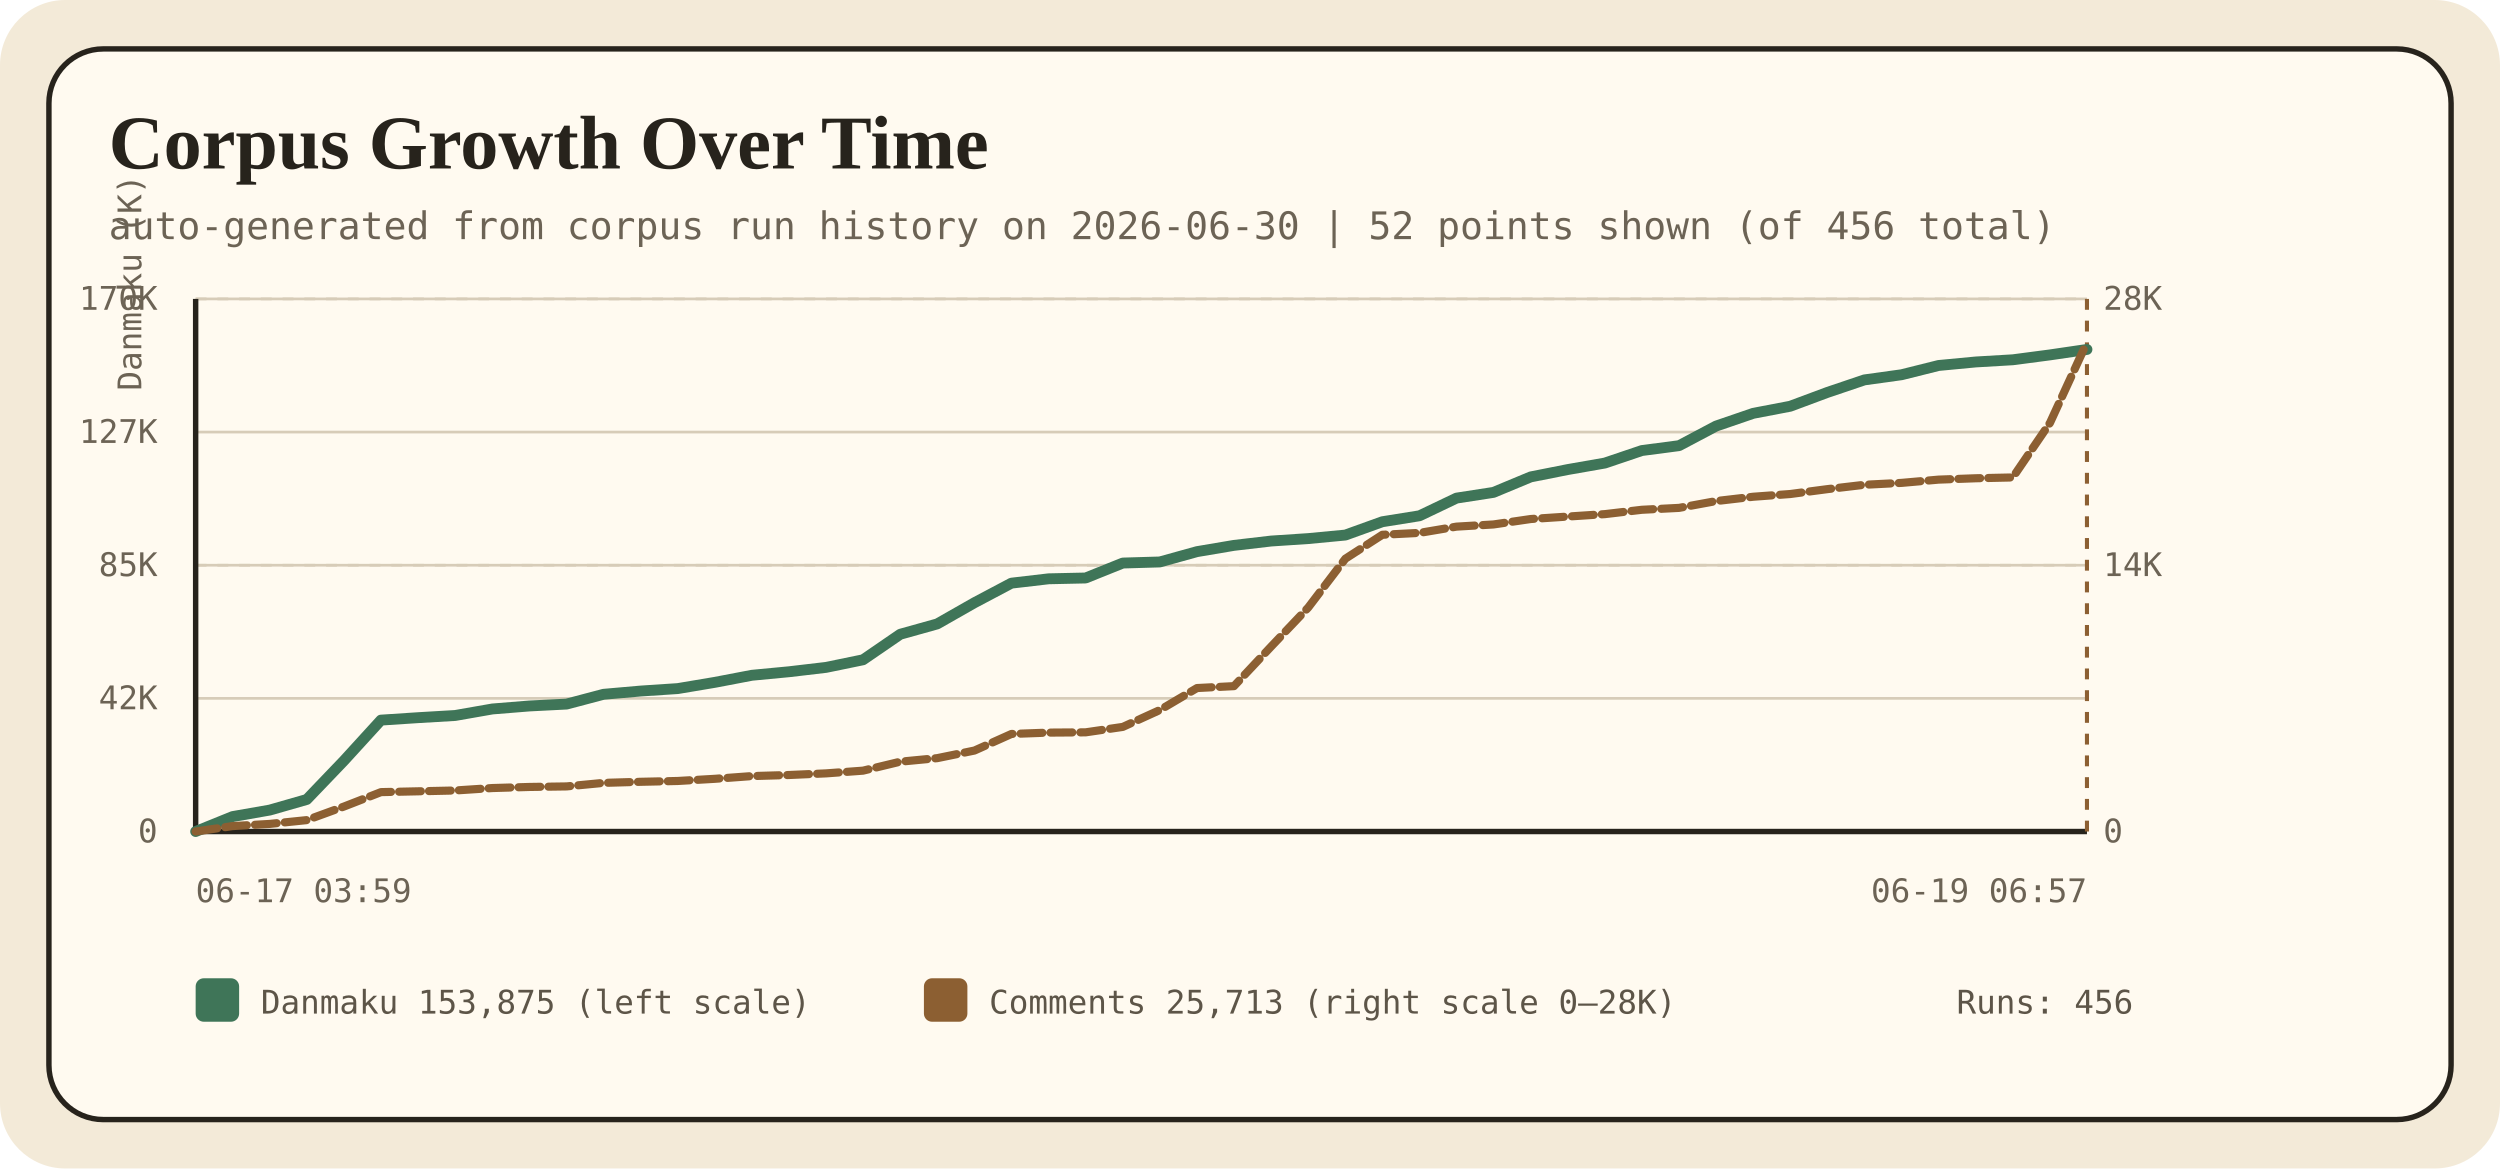
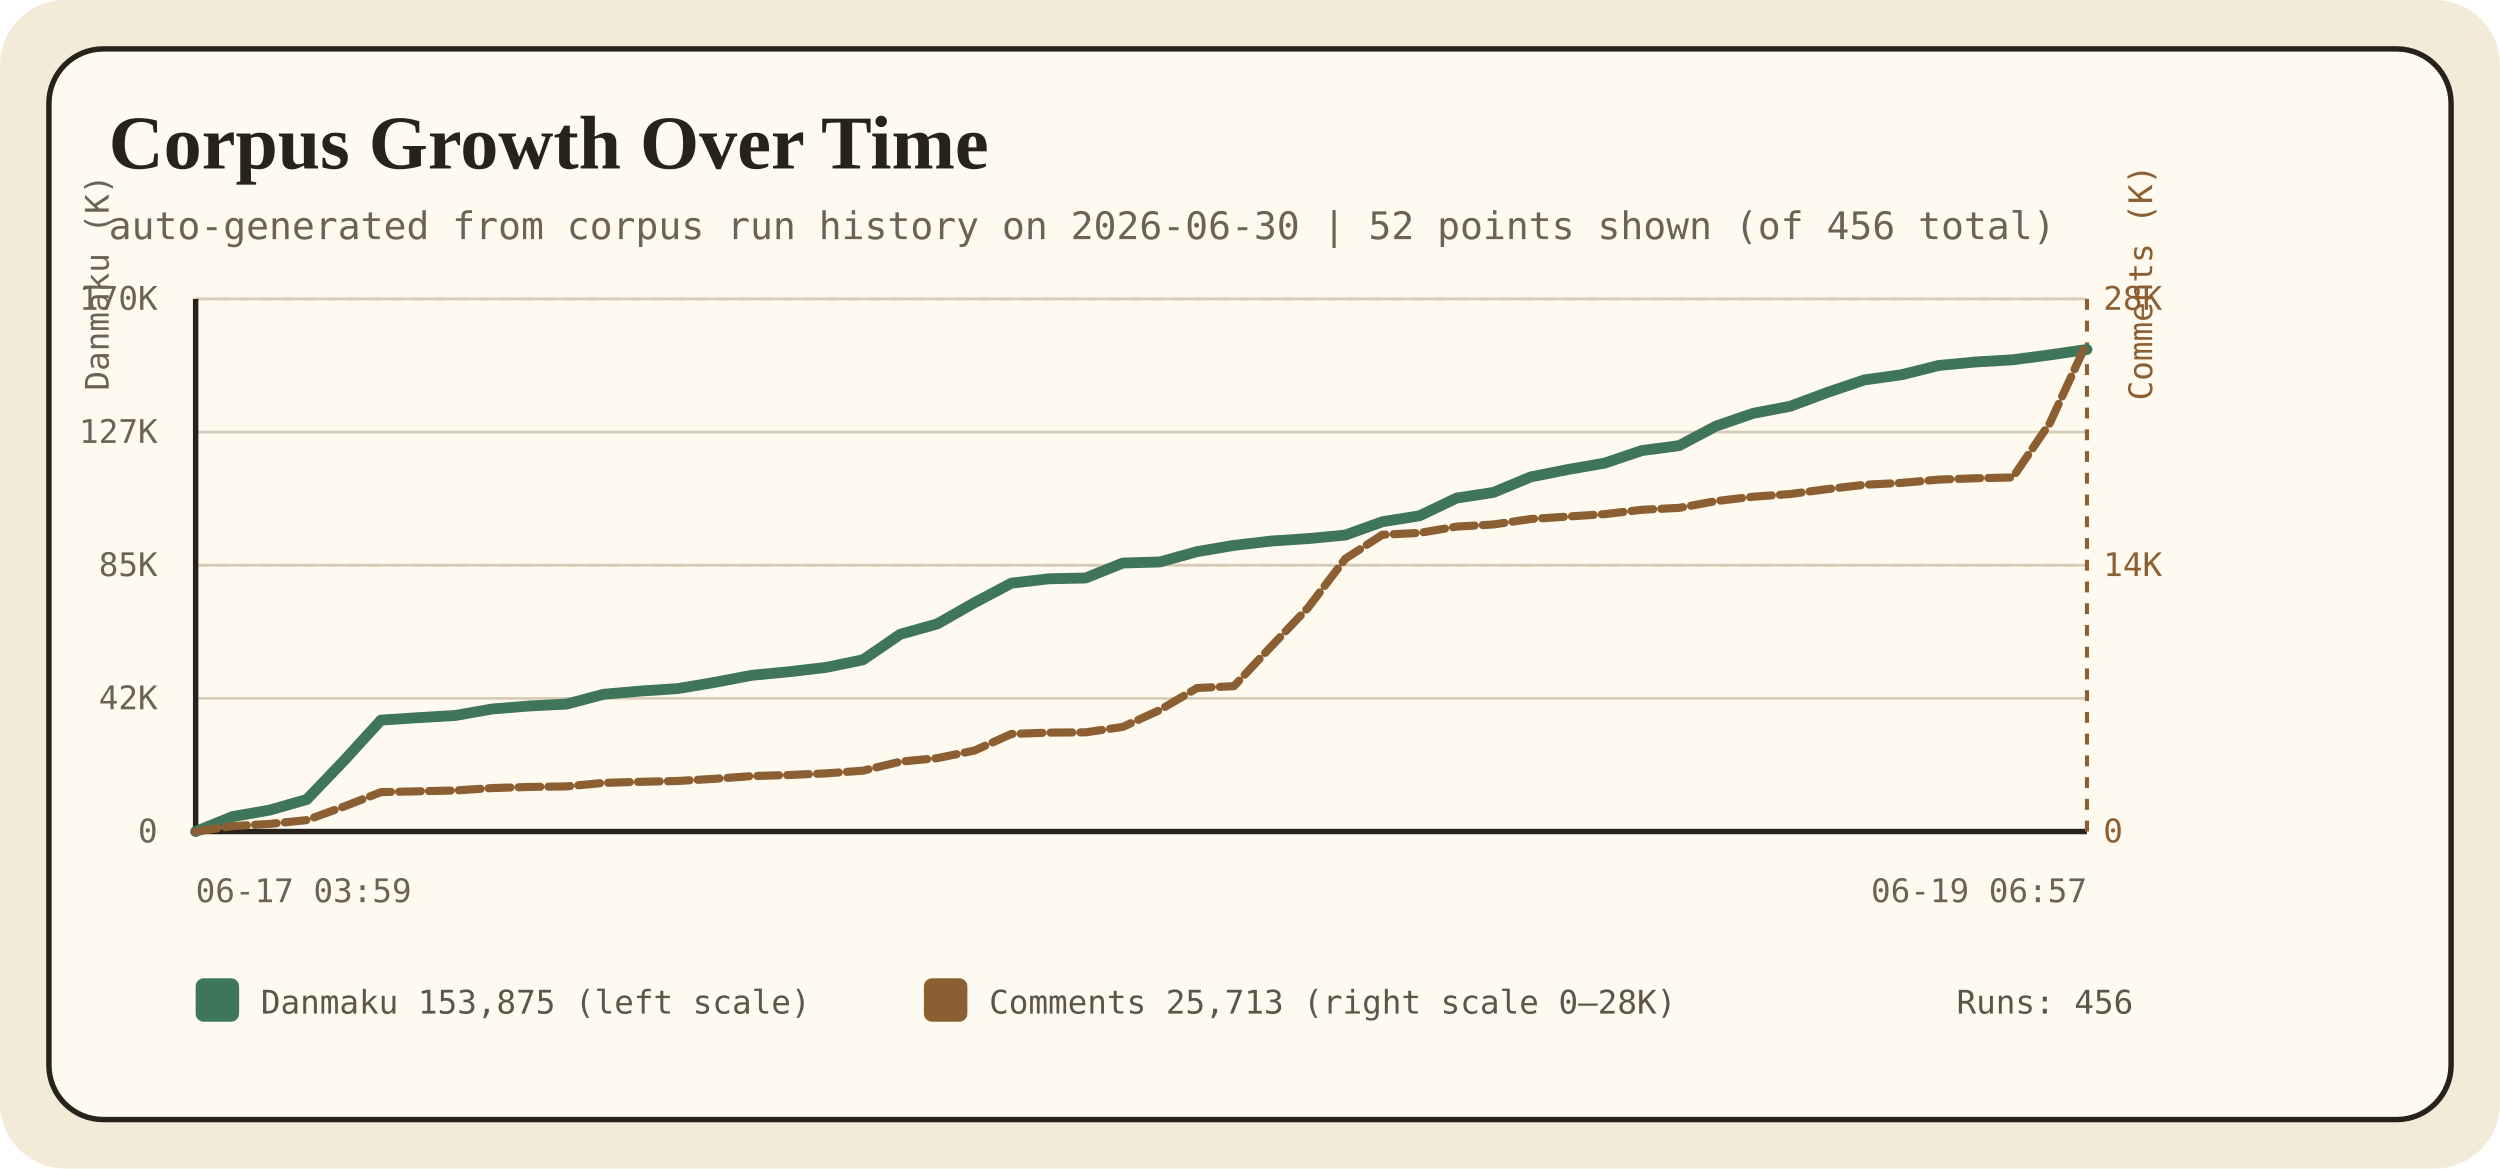
<svg xmlns="http://www.w3.org/2000/svg" width="920" height="430" viewBox="0 0 920 430" role="img" aria-labelledby="timeline-title timeline-desc">
  <style>
    .bg { fill: #f3ead8; }
    .panel { fill: #fffaf0; stroke: #27231c; stroke-width: 2; }
    .title { font: 700 28px Georgia, 'Times New Roman', serif; fill: #27231c; }
    .sub { font: 14px ui-monospace, SFMono-Regular, Consolas, monospace; fill: #6c6355; }
    .axis { font: 12px ui-monospace, SFMono-Regular, Consolas, monospace; fill: #6c6355; }
    .axis-right { font: 12px ui-monospace, SFMono-Regular, Consolas, monospace; fill: #8c5f32; }
    .label { font: 13px ui-monospace, SFMono-Regular, Consolas, monospace; fill: #5d5548; }
    .legend-text { font: 12px ui-monospace, SFMono-Regular, Consolas, monospace; fill: #5d5548; }
  </style>
  <rect class="bg" width="920" height="430" rx="24" />
  <rect class="panel" x="18" y="18" width="884" height="394" rx="20" />
  <text x="40" y="62" class="title">Corpus Growth Over Time</text>
  <text x="40" y="88" class="sub">auto-generated from corpus run history on 2026-06-30 | 52 points shown (of 456 total)</text>
  <g>
+     <line x1="72" y1="306.0" x2="768" y2="306.0" stroke="#d7ccb8" stroke-width="1" stroke-dasharray="4,4" />
+     <text x="774" y="310.0" class="axis-right" text-anchor="start">0</text>
+     <line x1="72" y1="208.0" x2="768" y2="208.0" stroke="#d7ccb8" stroke-width="1" stroke-dasharray="4,4" />
+     <text x="774" y="212.0" class="axis-right" text-anchor="start">14K</text>
+     <line x1="72" y1="110.0" x2="768" y2="110.0" stroke="#d7ccb8" stroke-width="1" stroke-dasharray="4,4" />
+     <text x="774" y="114.0" class="axis-right" text-anchor="start">28K</text>
    <line x1="72" y1="306.0" x2="768" y2="306.0" stroke="#d7ccb8" stroke-width="1" />
    <text x="58" y="310.0" class="axis" text-anchor="end">0</text>
    <line x1="72" y1="257.0" x2="768" y2="257.0" stroke="#d7ccb8" stroke-width="1" />
    <text x="58" y="261.0" class="axis" text-anchor="end">42K</text>
    <line x1="72" y1="208.0" x2="768" y2="208.0" stroke="#d7ccb8" stroke-width="1" />
    <text x="58" y="212.0" class="axis" text-anchor="end">85K</text>
    <line x1="72" y1="159.0" x2="768" y2="159.0" stroke="#d7ccb8" stroke-width="1" />
    <text x="58" y="163.0" class="axis" text-anchor="end">127K</text>
    <line x1="72" y1="110.0" x2="768" y2="110.0" stroke="#d7ccb8" stroke-width="1" />
    <text x="58" y="114.0" class="axis" text-anchor="end">170K</text>
-     <line x1="72" y1="306.0" x2="768" y2="306.0" stroke="#d7ccb8" stroke-width="1" stroke-dasharray="4,4" />
-     <text x="774" y="310.0" class="axis" text-anchor="start">0</text>
-     <line x1="72" y1="208.0" x2="768" y2="208.0" stroke="#d7ccb8" stroke-width="1" stroke-dasharray="4,4" />
-     <text x="774" y="212.0" class="axis" text-anchor="start">14K</text>
-     <line x1="72" y1="110.0" x2="768" y2="110.0" stroke="#d7ccb8" stroke-width="1" stroke-dasharray="4,4" />
-     <text x="774" y="114.0" class="axis" text-anchor="start">28K</text>
    <line x1="72" y1="306" x2="768" y2="306" stroke="#27231c" stroke-width="2" />
    <line x1="72" y1="110" x2="72" y2="306" stroke="#27231c" stroke-width="2" />
    <line x1="768" y1="110" x2="768" y2="306" stroke="#8c5f32" stroke-width="1.5" stroke-dasharray="4,4" />
    <polyline points="72.0,306.0 85.6,300.5 99.3,298.1 112.9,294.2 126.6,279.9 140.2,265.0 153.9,264.1 167.5,263.3 181.2,260.9 194.8,259.8 208.5,259.1 222.1,255.5 235.8,254.3 249.4,253.4 263.1,251.1 276.7,248.5 290.4,247.2 304.0,245.6 317.6,242.8 331.3,233.4 344.9,229.6 358.6,221.8 372.2,214.6 385.9,213.0 399.5,212.7 413.2,207.2 426.8,206.8 440.5,203.0 454.1,200.7 467.8,199.1 481.4,198.2 495.1,196.9 508.7,192.0 522.4,189.8 536.0,183.3 549.6,181.2 563.3,175.5 576.9,172.8 590.6,170.4 604.2,165.8 617.9,164.0 631.5,156.8 645.2,152.1 658.8,149.5 672.5,144.4 686.1,139.8 699.8,137.9 713.4,134.5 727.1,133.2 740.7,132.4 754.4,130.6 768.0,128.6" fill="none" stroke="#3f7558" stroke-width="4" stroke-linecap="round" stroke-linejoin="round" />
    <polyline points="72.0,306.0 85.6,304.0 99.3,303.2 112.9,301.8 126.6,296.8 140.2,291.5 153.9,291.2 167.5,290.9 181.2,290.0 194.8,289.6 208.5,289.4 222.1,288.1 235.8,287.7 249.4,287.4 263.1,286.6 276.7,285.6 290.4,285.2 304.0,284.6 317.6,283.6 331.3,280.3 344.9,279.0 358.6,276.2 372.2,270.1 385.9,269.6 399.5,269.5 413.2,267.5 426.8,261.3 440.5,253.2 454.1,252.5 467.8,237.9 481.4,223.6 495.1,205.6 508.7,196.8 522.4,196.1 536.0,193.8 549.6,193.0 563.3,191.0 576.9,190.1 590.6,189.2 604.2,187.6 617.9,186.9 631.5,184.4 645.2,182.8 658.8,181.8 672.5,180.0 686.1,178.4 699.8,177.7 713.4,176.5 727.1,176.0 740.7,175.7 754.4,155.6 768.0,126.0" fill="none" stroke="#8c5f32" stroke-width="3" stroke-linecap="round" stroke-linejoin="round" stroke-dasharray="8,3" />
    <text x="72" y="332" class="axis">06-17 03:59</text>
    <text x="768" y="332" class="axis" text-anchor="end">06-19 06:57</text>
-     <text x="52" y="104" class="axis" transform="rotate(-90 52 104)" text-anchor="middle">Danmaku (K)</text>
+     <text x="40" y="104" class="axis" transform="rotate(-90 40 104)" text-anchor="middle">Danmaku (K)</text>
+     <text x="792" y="104" class="axis-right" transform="rotate(-90 792 104)" text-anchor="middle">Comments (K)</text>
  </g>
  <g>
    <rect x="72" y="360" width="16" height="16" rx="3" fill="#3f7558" />
    <text x="96" y="373" class="legend-text">Danmaku 153,875 (left scale)</text>
    <rect x="340" y="360" width="16" height="16" rx="3" fill="#8c5f32" />
    <text x="364" y="373" class="legend-text">Comments 25,713 (right scale 0–28K)</text>
    <text x="720" y="373" class="legend-text">Runs: 456</text>
  </g>
</svg>
